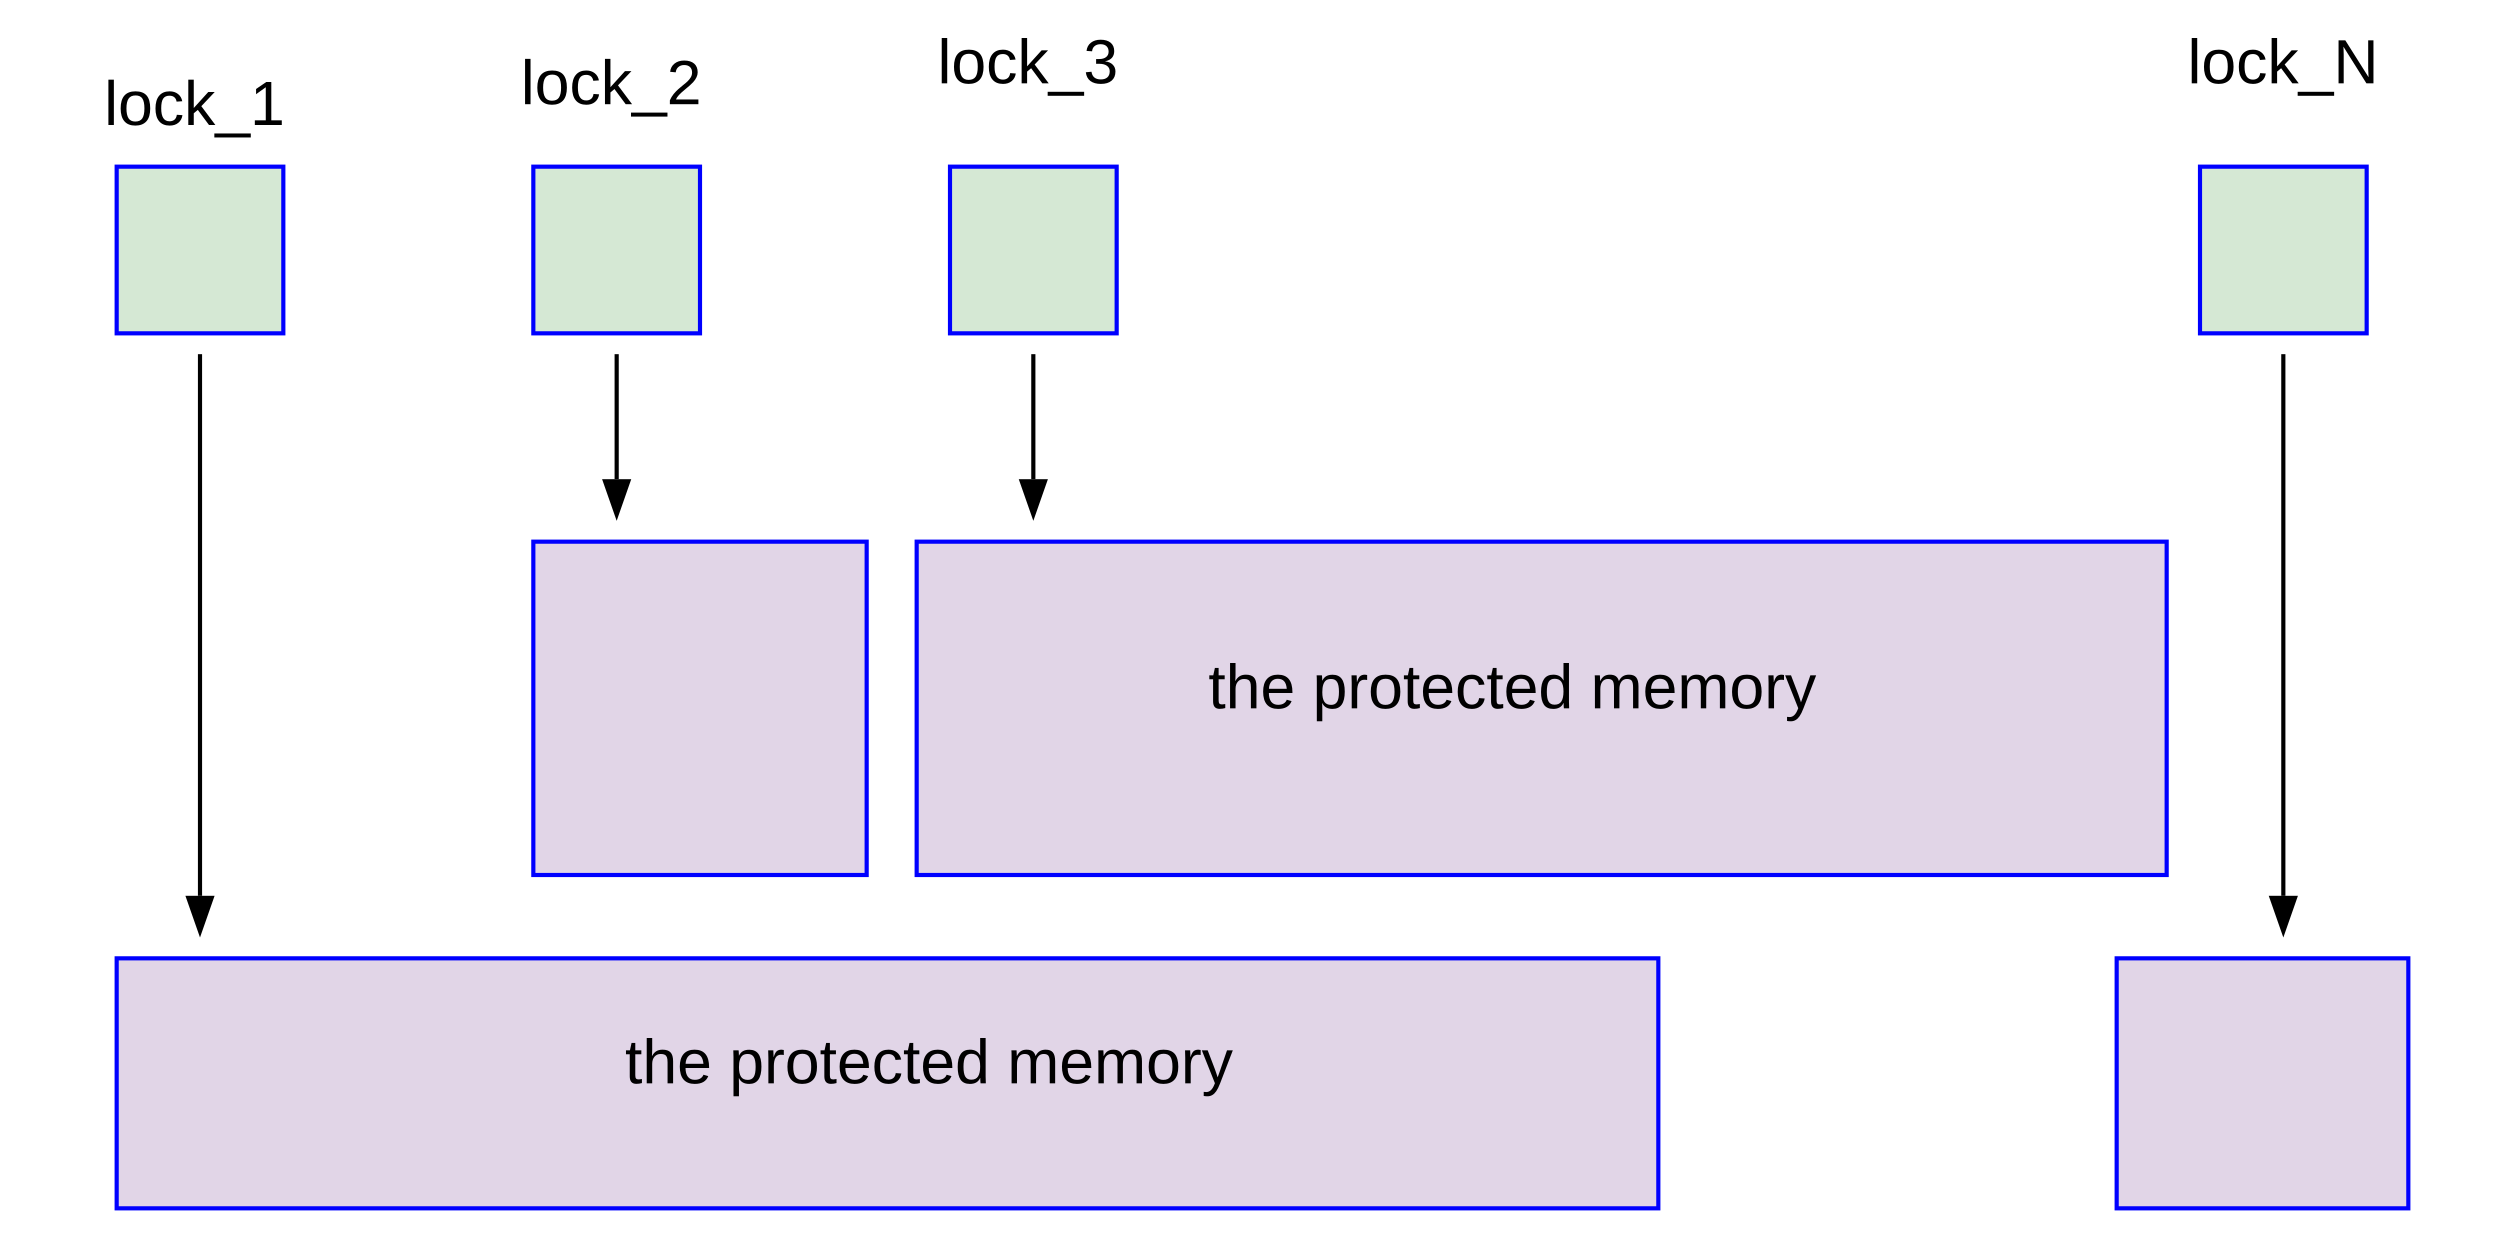
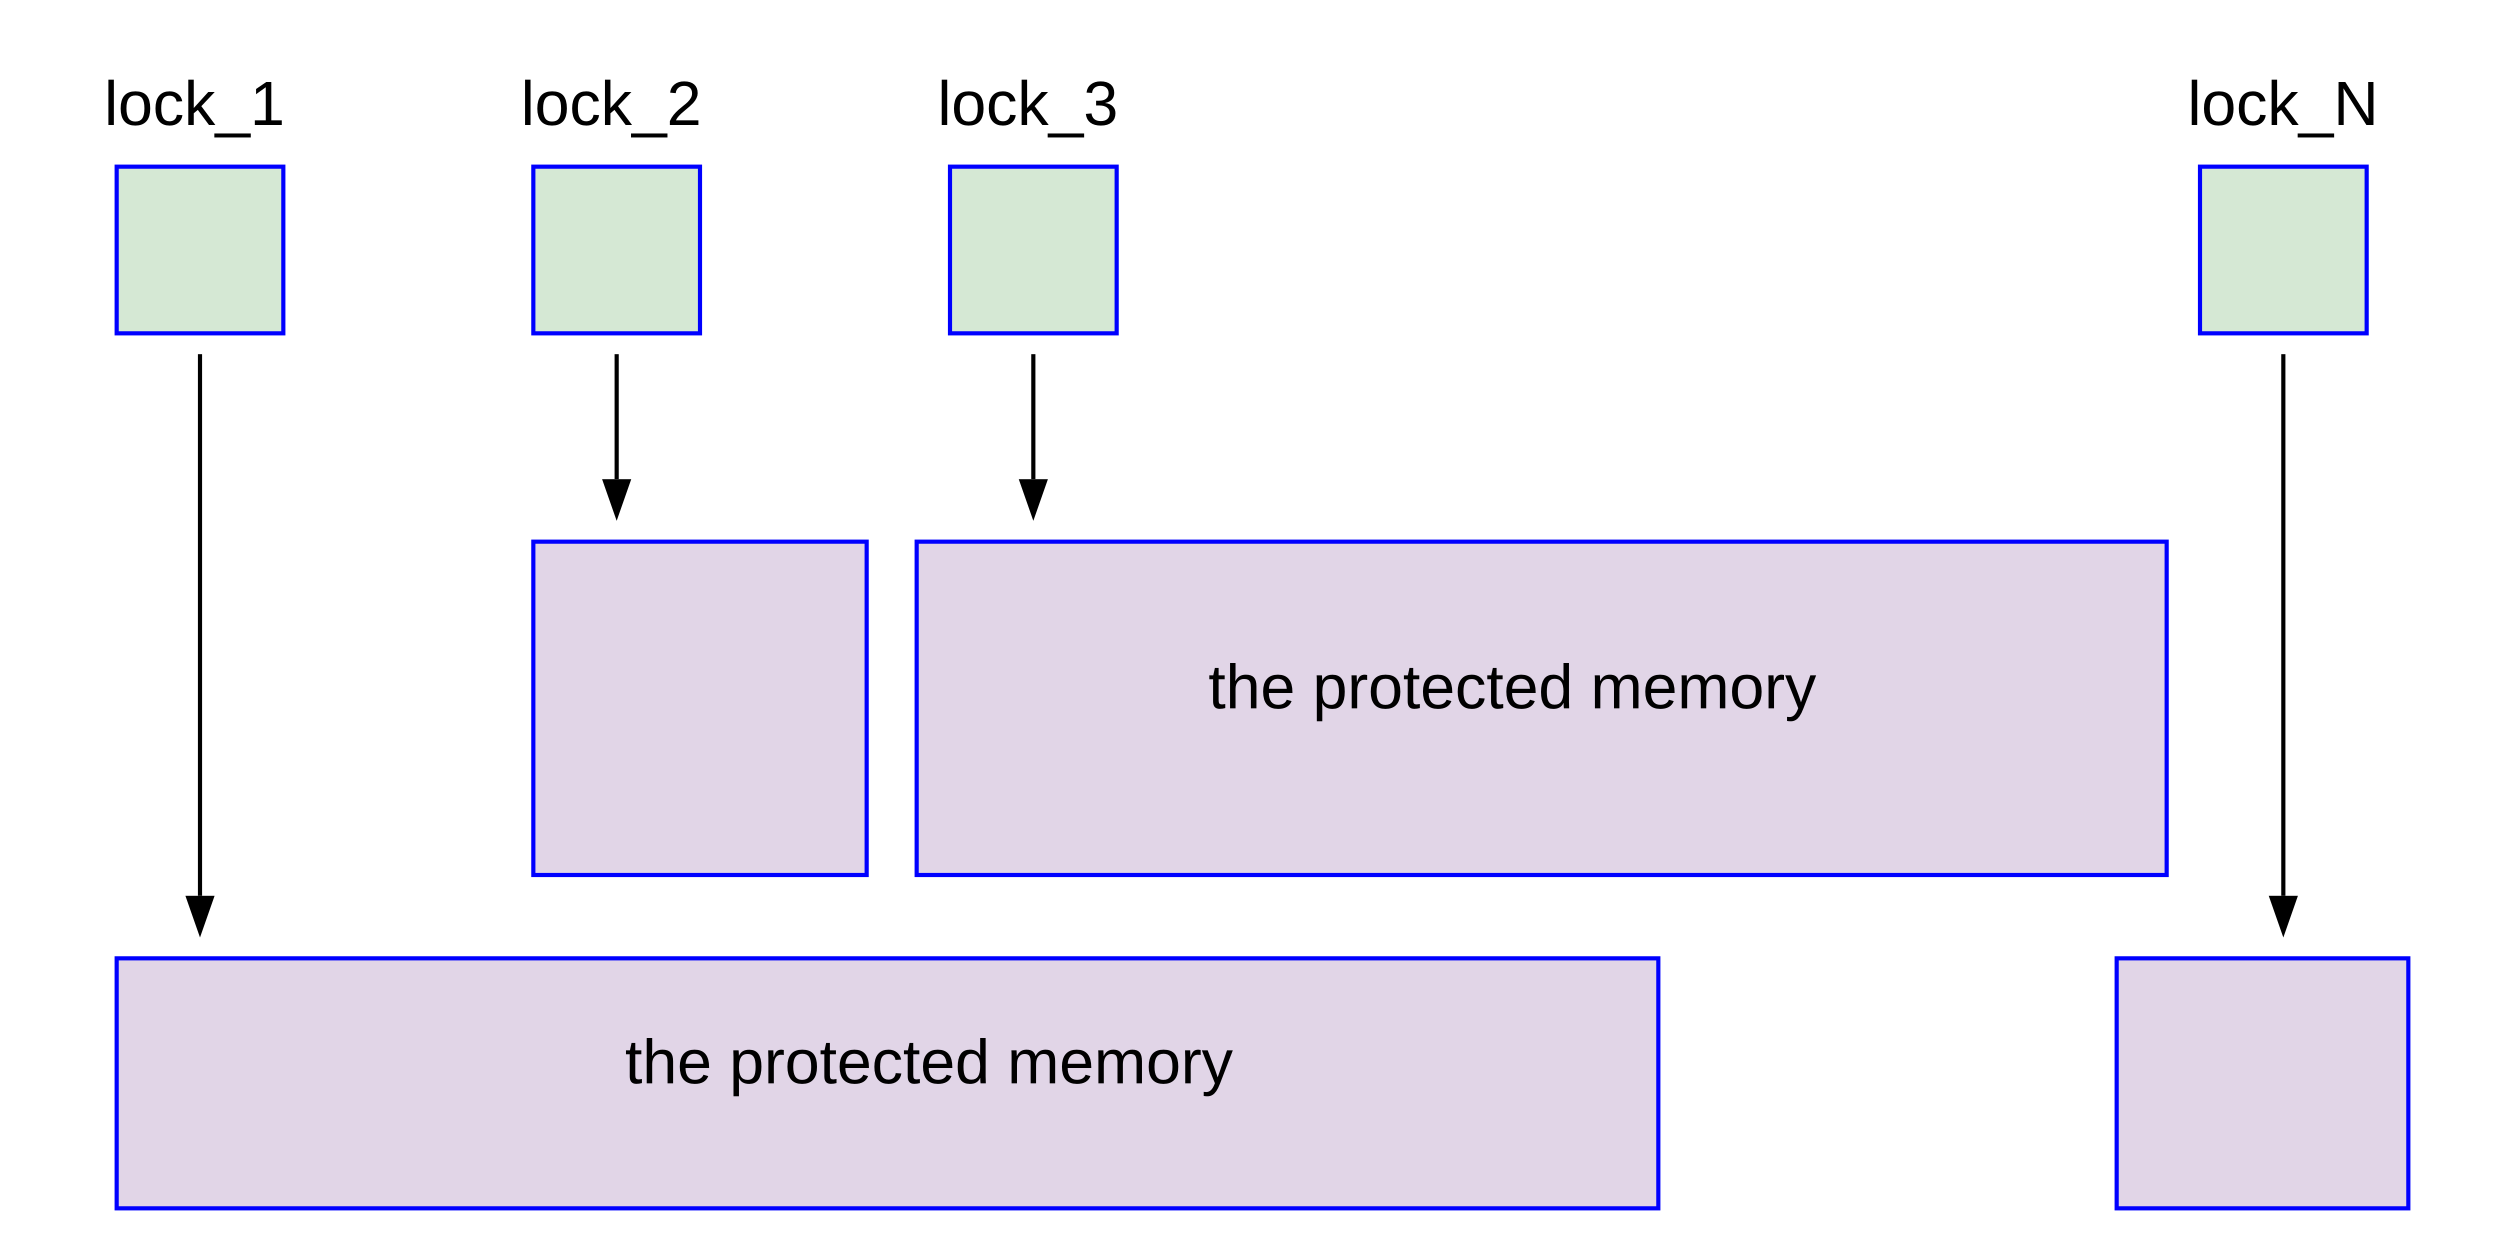
<svg xmlns="http://www.w3.org/2000/svg" version="1.1" width="600" height="300">
  <defs>
    <marker id="arrowhead" markerWidth="10" markerHeight="7" refX="0" refY="3.5" orient="auto">
      <polygon points="0 0, 10 3.5, 0 7" />
    </marker>
  </defs>
  <text x="25" y="30" style="font-size:15px;font-family:'Arial'">
lock_1
</text>
-   <text x="125" y="25" style="font-size:15px;font-family:'Arial'">
+   <text x="125" y="30" style="font-size:15px;font-family:'Arial'">
lock_2
</text>
-   <text x="225" y="20" style="font-size:15px;font-family:'Arial'">
+   <text x="225" y="30" style="font-size:15px;font-family:'Arial'">
lock_3
</text>
-   <text x="525" y="20" style="font-size:15px;font-family:'Arial'">
+   <text x="525" y="30" style="font-size:15px;font-family:'Arial'">
lock_N
</text>
  <rect x="28" y="40" width="40" height="40" style="fill:rgb(213,232,212);stroke:#0000FF;stroke-width:1" />
  <rect x="128" y="40" width="40" height="40" style="fill:rgb(213,232,212);stroke:#0000FF;stroke-width:1" />
  <rect x="228" y="40" width="40" height="40" style="fill:rgb(213,232,212);stroke:#0000FF;stroke-width:1" />
  <rect x="528" y="40" width="40" height="40" style="fill:rgb(213,232,212);stroke:#0000FF;stroke-width:1" />
  <line x1="48" y1="85" x2="48" y2="215" stroke="#000" stroke-width="1" marker-end="url(#arrowhead)" />
  <line x1="148" y1="85" x2="148" y2="115" stroke="#000" stroke-width="1" marker-end="url(#arrowhead)" />
  <line x1="248" y1="85" x2="248" y2="115" stroke="#000" stroke-width="1" marker-end="url(#arrowhead)" />
  <line x1="548" y1="85" x2="548" y2="215" stroke="#000" stroke-width="1" marker-end="url(#arrowhead)" />
  <rect x="128" y="130" width="80" height="80" style="fill:rgb(225,213,231);stroke:#0000FF;stroke-width:1" />
  <rect x="220" y="130" width="300" height="80" style="fill:rgb(225,213,231);stroke:#0000FF;stroke-width:1" />
  <rect x="28" y="230" width="370" height="60" style="fill:rgb(225,213,231);stroke:#0000FF;stroke-width:1" />
  <rect x="508" y="230" width="70" height="60" style="fill:rgb(225,213,231);stroke:#0000FF;stroke-width:1" />
  <text x="290" y="170" style="font-size:15px;font-family:'Arial'">
the protected memory
</text>
  <text x="150" y="260" style="font-size:15px;font-family:'Arial'">
the protected memory
</text>
</svg>
